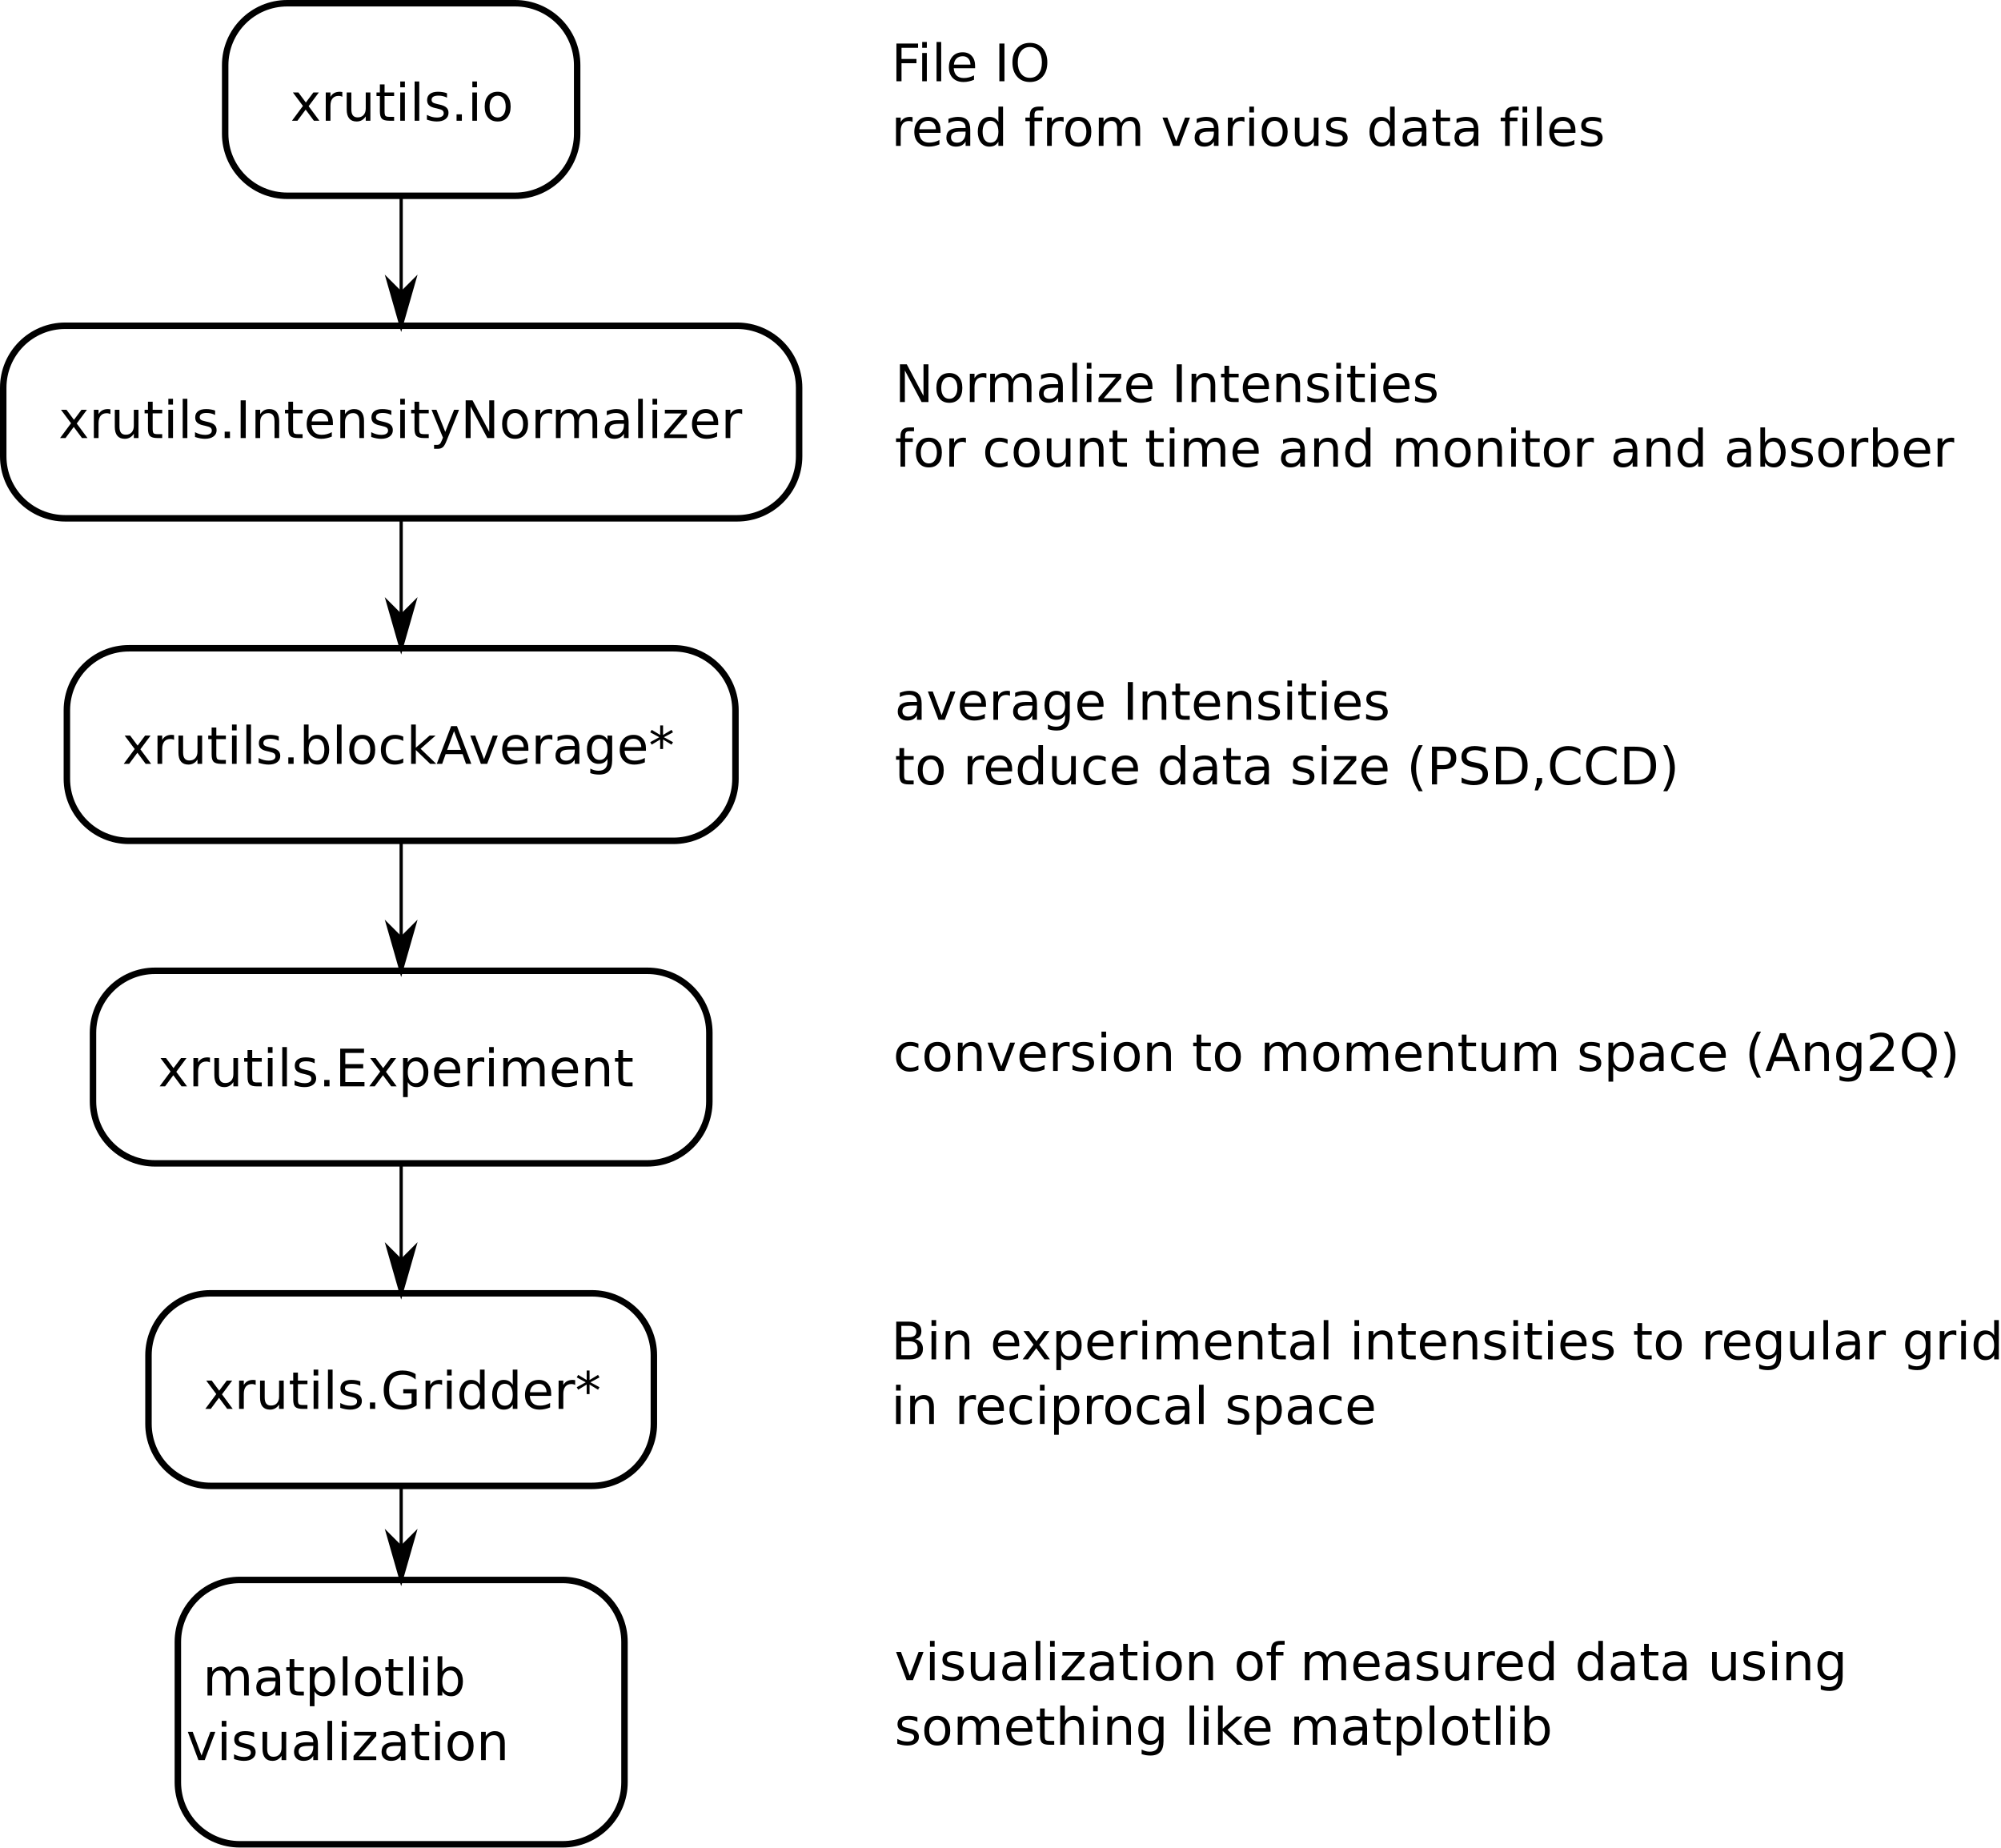
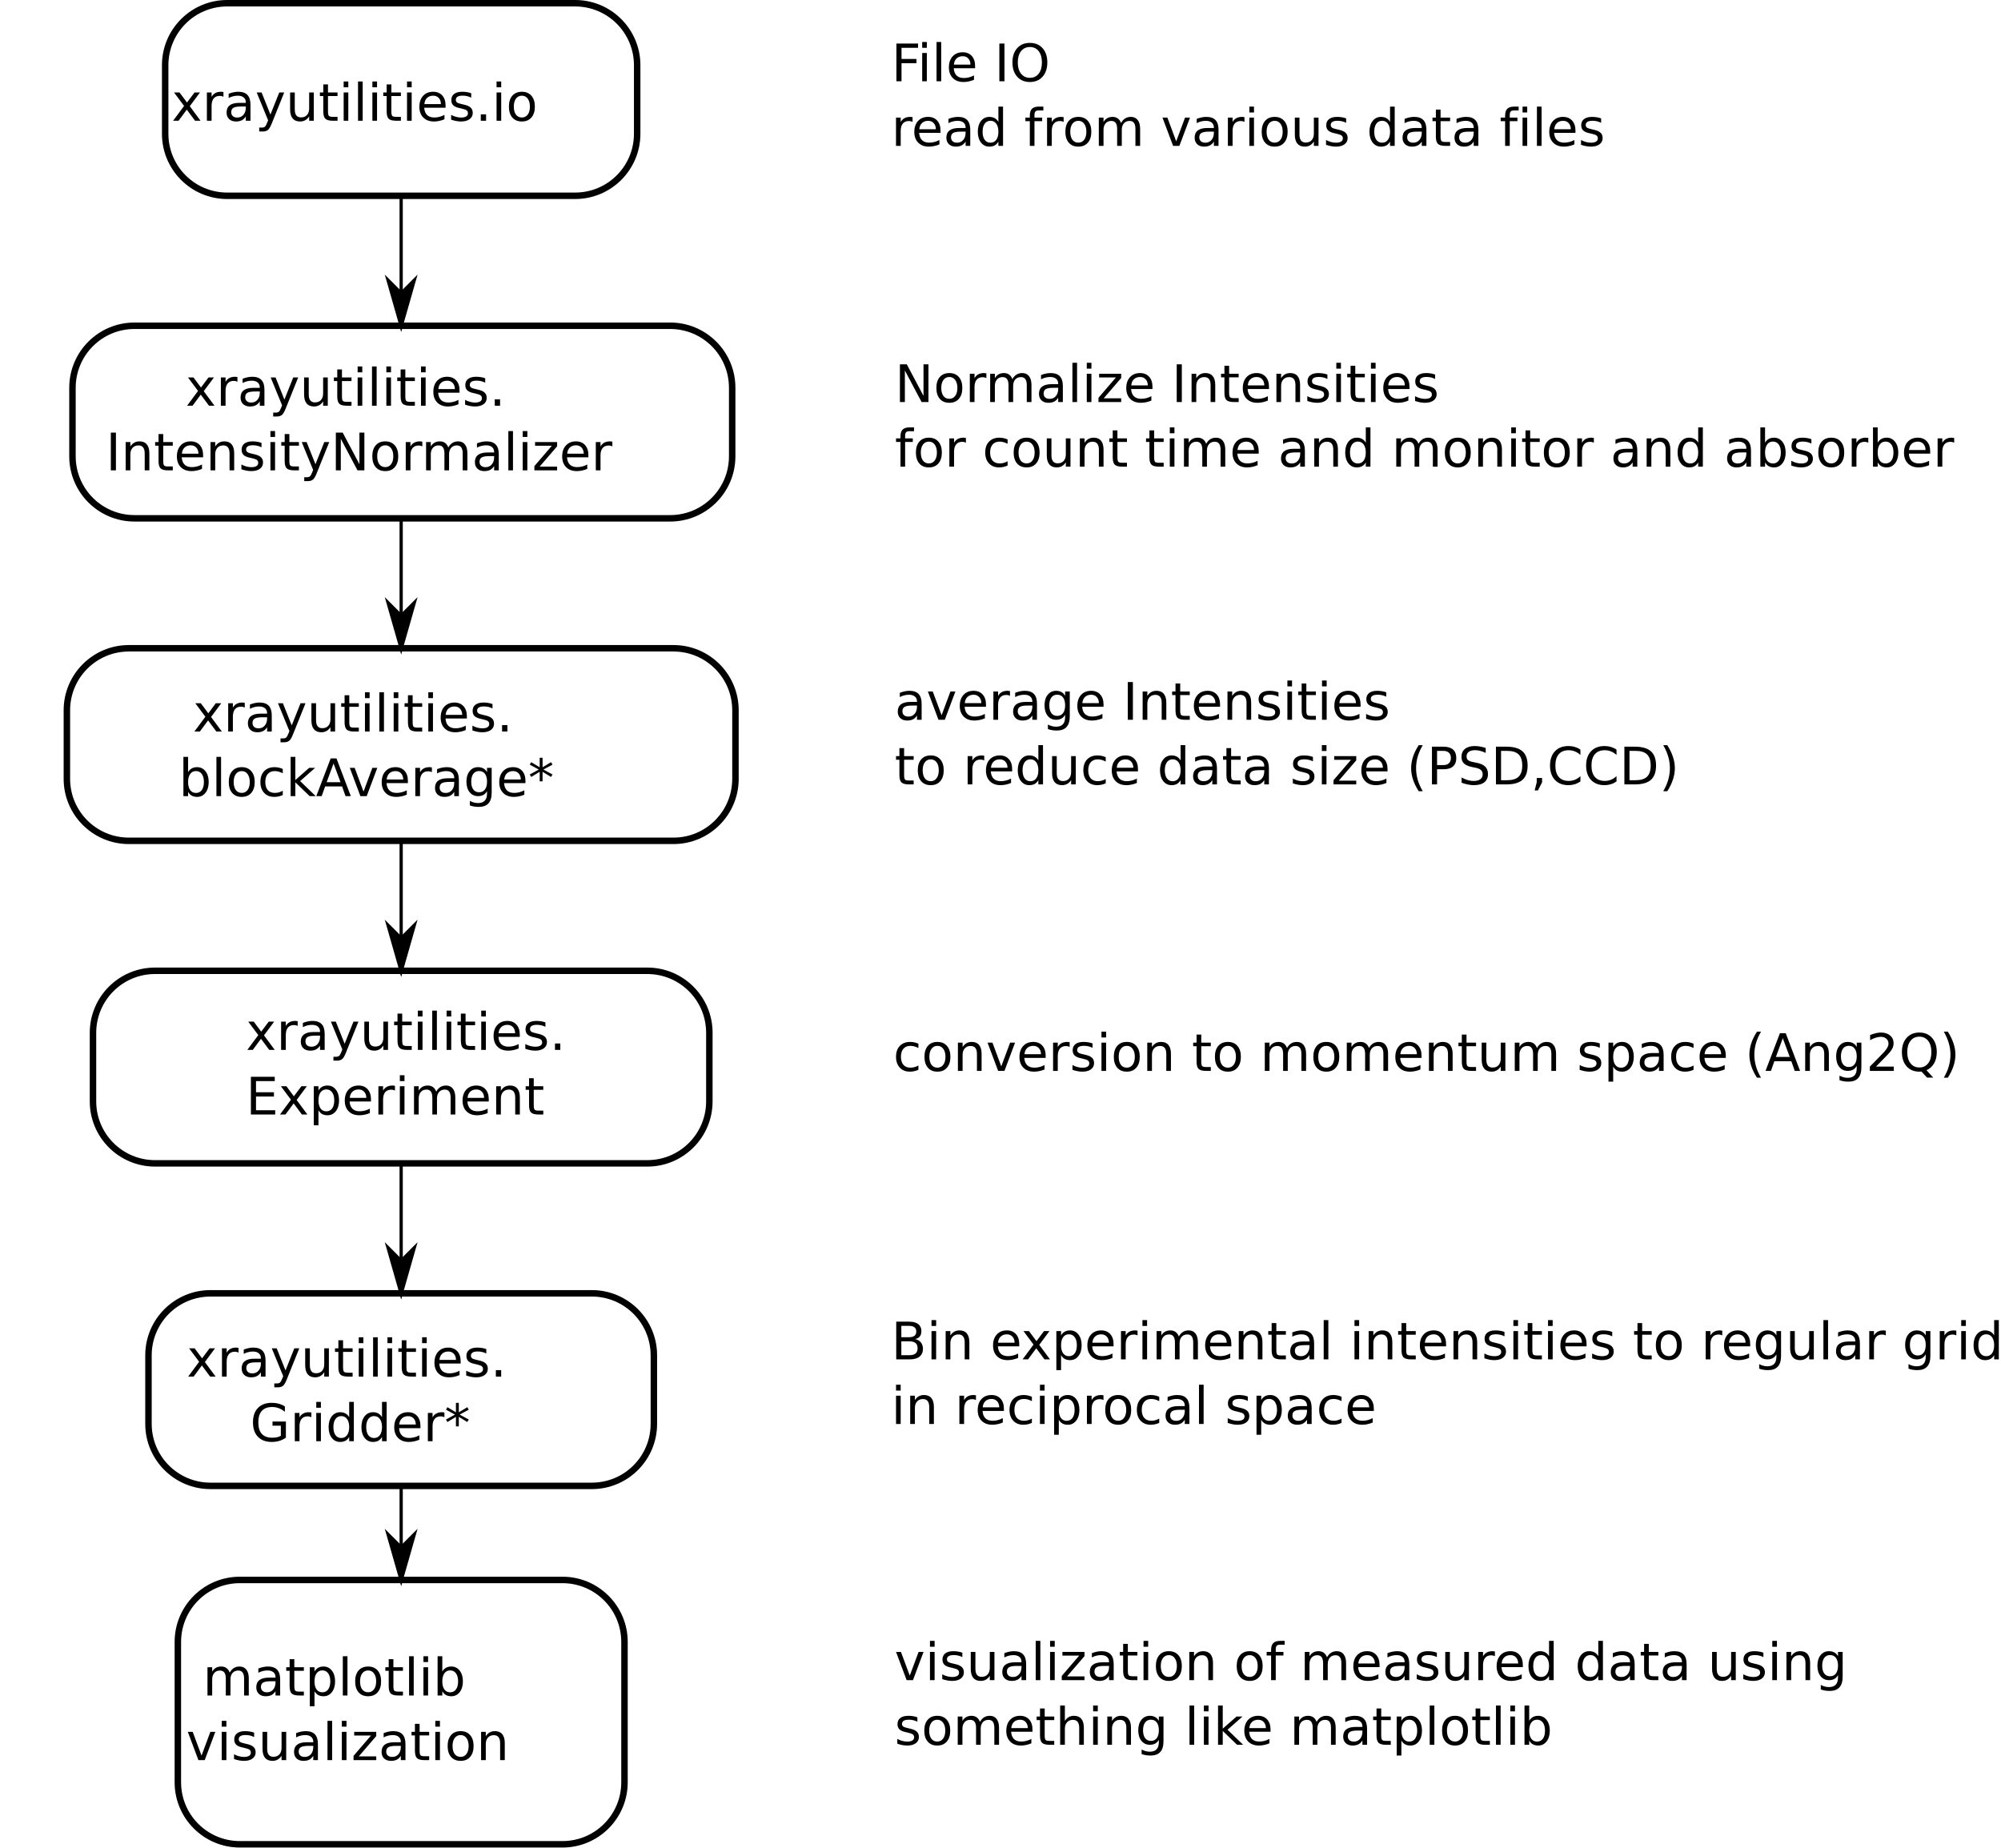
<svg xmlns="http://www.w3.org/2000/svg" width="619.278" height="571.822" id="svg2" version="1.1">
  <defs id="defs4">
    <marker orient="auto" refY="0" refX="0" id="Arrow1Lend" style="overflow:visible">
      <path id="path3978" d="M 0,0 5,-5 -12.5,0 5,5 0,0 z" style="fill-rule:evenodd;stroke:#000000;stroke-width:1pt;marker-start:none" transform="matrix(-0.8,0,0,-0.8,-10,0)" />
    </marker>
    <marker orient="auto" refY="0" refX="0" id="Arrow2Mend" style="overflow:visible">
      <path id="path4002" style="font-size:12px;fill-rule:evenodd;stroke-width:0.625;stroke-linejoin:round" d="M 8.719,4.034 -2.207,0.016 8.719,-4.002 c -1.745,2.372 -1.735,5.617 -6e-7,8.035 z" transform="scale(-0.6,-0.6)" />
    </marker>
  </defs>
  <g id="layer1" transform="translate(-42.51844,-47.27055)">
    <g id="g3873" transform="translate(-9.009489,-18.18275)">
-       <rect ry="19.193" rx="19.193" y="66.453" x="121.218" height="59.599" width="108.933" id="rect2858" style="color:#000000;fill:none;stroke:#000000;stroke-width:2;stroke-linecap:butt;stroke-linejoin:miter;stroke-miterlimit:4;stroke-opacity:1;stroke-dasharray:none;stroke-dashoffset:0;marker:none;visibility:visible;display:inline;overflow:visible;enable-background:accumulate" />
-       <text id="text2882" y="102.819" x="141.421" style="font-size:16px;font-style:normal;font-variant:normal;font-weight:normal;font-stretch:normal;line-height:125%;fill:none;stroke:#000000;stroke-width:1px;stroke-linecap:butt;stroke-linejoin:miter;stroke-opacity:1;font-family:Tymes;-inkscape-font-specification:Tymes" xml:space="preserve">
-         <tspan style="font-size:16px;font-style:normal;font-variant:normal;font-weight:normal;font-stretch:normal;text-align:start;line-height:125%;writing-mode:lr-tb;text-anchor:start;fill:#000000;fill-opacity:1;stroke:none;font-family:Bitstream Vera Sans;-inkscape-font-specification:Bitstream Vera Sans" y="102.819" x="141.421" id="tspan2884">xrutils.io</tspan>
+       <rect ry="19.193" rx="19.193" y="66.453" x="102.647" height="59.599" width="146.076" id="rect2858" style="color:#000000;fill:none;stroke:#000000;stroke-width:2;stroke-linecap:butt;stroke-linejoin:miter;stroke-miterlimit:4;stroke-opacity:1;stroke-dasharray:none;stroke-dashoffset:0;marker:none;visibility:visible;display:inline;overflow:visible;enable-background:accumulate" />
+       <text id="text2882" y="102.819" x="175.843" style="font-size:16px;font-style:normal;font-variant:normal;font-weight:normal;font-stretch:normal;line-height:125%;fill:none;stroke:#000000;stroke-width:1px;stroke-linecap:butt;stroke-linejoin:miter;stroke-opacity:1;font-family:Tymes;-inkscape-font-specification:Tymes" xml:space="preserve">
+         <tspan style="font-size:16px;font-style:normal;font-variant:normal;font-weight:normal;font-stretch:normal;text-align:center;line-height:125%;writing-mode:lr-tb;text-anchor:middle;fill:#000000;fill-opacity:1;stroke:none;font-family:Bitstream Vera Sans;-inkscape-font-specification:Bitstream Vera Sans" y="102.819" x="175.843" id="tspan2884">xrayutilities.io</tspan>
      </text>
    </g>
    <text xml:space="preserve" style="font-size:16px;font-style:normal;font-variant:normal;font-weight:normal;font-stretch:normal;line-height:125%;fill:none;stroke:#000000;stroke-width:1px;stroke-linecap:butt;stroke-linejoin:miter;stroke-opacity:1;font-family:Tymes;-inkscape-font-specification:Tymes" x="318.366" y="72.418" id="text2882-0">
      <tspan x="318.366" y="72.418" style="font-size:16px;font-style:normal;font-variant:normal;font-weight:normal;font-stretch:normal;text-align:start;line-height:125%;writing-mode:lr-tb;text-anchor:start;fill:#000000;fill-opacity:1;stroke:none;font-family:Bitstream Vera Sans;-inkscape-font-specification:Bitstream Vera Sans" id="tspan3683">File IO</tspan>
      <tspan x="318.366" y="92.418" style="font-size:16px;font-style:normal;font-variant:normal;font-weight:normal;font-stretch:normal;text-align:start;line-height:125%;writing-mode:lr-tb;text-anchor:start;fill:#000000;fill-opacity:1;stroke:none;font-family:Bitstream Vera Sans;-inkscape-font-specification:Bitstream Vera Sans" id="tspan3687">read from various data files</tspan>
    </text>
    <g id="g3878" transform="translate(-76.77159,-7.758899)">
-       <rect ry="19.193" rx="19.193" y="155.852" x="120.29" height="59.599" width="246.313" id="rect2858-9" style="color:#000000;fill:none;stroke:#000000;stroke-width:2;stroke-linecap:butt;stroke-linejoin:miter;stroke-miterlimit:4;stroke-opacity:1;stroke-dasharray:none;stroke-dashoffset:0;marker:none;visibility:visible;display:inline;overflow:visible;enable-background:accumulate" />
-       <text id="text2882-1" y="190.606" x="137.413" style="font-size:16px;font-style:normal;font-variant:normal;font-weight:normal;font-stretch:normal;line-height:125%;fill:none;stroke:#000000;stroke-width:1px;stroke-linecap:butt;stroke-linejoin:miter;stroke-opacity:1;font-family:Tymes;-inkscape-font-specification:Tymes" xml:space="preserve">
-         <tspan style="font-size:16px;font-style:normal;font-variant:normal;font-weight:normal;font-stretch:normal;text-align:start;line-height:125%;writing-mode:lr-tb;text-anchor:start;fill:#000000;fill-opacity:1;stroke:none;font-family:Bitstream Vera Sans;-inkscape-font-specification:Bitstream Vera Sans" y="190.606" x="137.413" id="tspan2884-2">xrutils.IntensityNormalizer</tspan>
+       <rect ry="19.193" rx="19.193" y="155.852" x="141.719" height="59.599" width="204.171" id="rect2858-9" style="color:#000000;fill:none;stroke:#000000;stroke-width:2;stroke-linecap:butt;stroke-linejoin:miter;stroke-miterlimit:4;stroke-opacity:1;stroke-dasharray:none;stroke-dashoffset:0;marker:none;visibility:visible;display:inline;overflow:visible;enable-background:accumulate" />
+       <text id="text2882-1" y="180.606" x="244.97" style="font-size:16px;font-style:normal;font-variant:normal;font-weight:normal;font-stretch:normal;line-height:125%;fill:none;stroke:#000000;stroke-width:1px;stroke-linecap:butt;stroke-linejoin:miter;stroke-opacity:1;font-family:Tymes;-inkscape-font-specification:Tymes" xml:space="preserve">
+         <tspan style="font-size:16px;font-style:normal;font-variant:normal;font-weight:normal;font-stretch:normal;text-align:center;line-height:125%;writing-mode:lr-tb;text-anchor:middle;fill:#000000;fill-opacity:1;stroke:none;font-family:Bitstream Vera Sans;-inkscape-font-specification:Bitstream Vera Sans" y="180.606" x="244.97" id="tspan2884-2">xrayutilities.</tspan>
+         <tspan style="font-size:16px;font-style:normal;font-variant:normal;font-weight:normal;font-stretch:normal;text-align:center;line-height:125%;writing-mode:lr-tb;text-anchor:middle;fill:#000000;fill-opacity:1;stroke:none;font-family:Bitstream Vera Sans;-inkscape-font-specification:Bitstream Vera Sans" y="200.606" x="244.97" id="tspan3048">IntensityNormalizer</tspan>
      </text>
    </g>
    <g id="g3885" transform="translate(-58.08378,5.190358)">
      <rect ry="19.193" rx="19.193" y="242.725" x="121.3" height="59.599" width="206.917" id="rect2858-1" style="color:#000000;fill:none;stroke:#000000;stroke-width:2;stroke-linecap:butt;stroke-linejoin:miter;stroke-miterlimit:4;stroke-opacity:1;stroke-dasharray:none;stroke-dashoffset:0;marker:none;visibility:visible;display:inline;overflow:visible;enable-background:accumulate" />
-       <text id="text2882-5" y="278.489" x="138.424" style="font-size:16px;font-style:normal;font-variant:normal;font-weight:normal;font-stretch:normal;line-height:125%;fill:none;stroke:#000000;stroke-width:1px;stroke-linecap:butt;stroke-linejoin:miter;stroke-opacity:1;font-family:Tymes;-inkscape-font-specification:Tymes" xml:space="preserve">
-         <tspan style="font-size:16px;font-style:normal;font-variant:normal;font-weight:normal;font-stretch:normal;text-align:start;line-height:125%;writing-mode:lr-tb;text-anchor:start;fill:#000000;fill-opacity:1;stroke:none;font-family:Bitstream Vera Sans;-inkscape-font-specification:Bitstream Vera Sans" y="278.489" x="138.424" id="tspan2884-5">xrutils.blockAverage*</tspan>
+       <text id="text2882-5" y="268.489" x="228.549" style="font-size:16px;font-style:normal;font-variant:normal;font-weight:normal;font-stretch:normal;line-height:125%;fill:none;stroke:#000000;stroke-width:1px;stroke-linecap:butt;stroke-linejoin:miter;stroke-opacity:1;font-family:Tymes;-inkscape-font-specification:Tymes" xml:space="preserve">
+         <tspan style="font-size:16px;font-style:normal;font-variant:normal;font-weight:normal;font-stretch:normal;text-align:center;line-height:125%;writing-mode:lr-tb;text-anchor:middle;fill:#000000;fill-opacity:1;stroke:none;font-family:Bitstream Vera Sans;-inkscape-font-specification:Bitstream Vera Sans" y="268.489" x="228.549" id="tspan2884-5">xrayutilities.</tspan>
+         <tspan style="font-size:16px;font-style:normal;font-variant:normal;font-weight:normal;font-stretch:normal;text-align:center;line-height:125%;writing-mode:lr-tb;text-anchor:middle;fill:#000000;fill-opacity:1;stroke:none;font-family:Bitstream Vera Sans;-inkscape-font-specification:Bitstream Vera Sans" y="288.489" x="228.549" id="tspan3050">blockAverage*</tspan>
      </text>
    </g>
    <text xml:space="preserve" style="font-size:16px;font-style:normal;font-variant:normal;font-weight:normal;font-stretch:normal;line-height:125%;fill:none;stroke:#000000;stroke-width:1px;stroke-linecap:butt;stroke-linejoin:miter;stroke-opacity:1;font-family:Tymes;-inkscape-font-specification:Tymes" x="319.452" y="171.703" id="text2882-2">
      <tspan id="tspan2884-53" x="319.452" y="171.703" style="font-size:16px;font-style:normal;font-variant:normal;font-weight:normal;font-stretch:normal;text-align:start;line-height:125%;writing-mode:lr-tb;text-anchor:start;fill:#000000;fill-opacity:1;stroke:none;font-family:Bitstream Vera Sans;-inkscape-font-specification:Bitstream Vera Sans">Normalize Intensities </tspan>
      <tspan x="319.452" y="191.703" style="font-size:16px;font-style:normal;font-variant:normal;font-weight:normal;font-stretch:normal;text-align:start;line-height:125%;writing-mode:lr-tb;text-anchor:start;fill:#000000;fill-opacity:1;stroke:none;font-family:Bitstream Vera Sans;-inkscape-font-specification:Bitstream Vera Sans" id="tspan3781">for count time and monitor and absorber</tspan>
    </text>
    <text xml:space="preserve" style="font-size:16px;font-style:normal;font-variant:normal;font-weight:normal;font-stretch:normal;line-height:125%;fill:none;stroke:#000000;stroke-width:1px;stroke-linecap:butt;stroke-linejoin:miter;stroke-opacity:1;font-family:Tymes;-inkscape-font-specification:Tymes" x="319.39" y="270.046" id="text2882-2-6">
      <tspan x="319.39" y="270.046" style="font-size:16px;font-style:normal;font-variant:normal;font-weight:normal;font-stretch:normal;text-align:start;line-height:125%;writing-mode:lr-tb;text-anchor:start;fill:#000000;fill-opacity:1;stroke:none;font-family:Bitstream Vera Sans;-inkscape-font-specification:Bitstream Vera Sans" id="tspan3781-0">average Intensities </tspan>
      <tspan x="319.39" y="290.046" style="font-size:16px;font-style:normal;font-variant:normal;font-weight:normal;font-stretch:normal;text-align:start;line-height:125%;writing-mode:lr-tb;text-anchor:start;fill:#000000;fill-opacity:1;stroke:none;font-family:Bitstream Vera Sans;-inkscape-font-specification:Bitstream Vera Sans" id="tspan3813">to reduce data size (PSD,CCD)</tspan>
    </text>
    <g id="g3890" transform="translate(-62.62947,-9.134555)">
      <rect ry="19.193" rx="19.193" y="356.872" x="133.927" height="59.599" width="190.755" id="rect2858-1-2" style="color:#000000;fill:none;stroke:#000000;stroke-width:2;stroke-linecap:butt;stroke-linejoin:miter;stroke-miterlimit:4;stroke-opacity:1;stroke-dasharray:none;stroke-dashoffset:0;marker:none;visibility:visible;display:inline;overflow:visible;enable-background:accumulate" />
-       <text id="text2882-5-5" y="392.637" x="154.081" style="font-size:16px;font-style:normal;font-variant:normal;font-weight:normal;font-stretch:normal;line-height:125%;fill:none;stroke:#000000;stroke-width:1px;stroke-linecap:butt;stroke-linejoin:miter;stroke-opacity:1;font-family:Tymes;-inkscape-font-specification:Tymes" xml:space="preserve">
-         <tspan style="font-size:16px;font-style:normal;font-variant:normal;font-weight:normal;font-stretch:normal;text-align:start;line-height:125%;writing-mode:lr-tb;text-anchor:start;fill:#000000;fill-opacity:1;stroke:none;font-family:Bitstream Vera Sans;-inkscape-font-specification:Bitstream Vera Sans" y="392.637" x="154.081" id="tspan2884-5-1">xrutils.Experiment</tspan>
+       <text id="text2882-5-5" y="381.351" x="181.224" style="font-size:16px;font-style:normal;font-variant:normal;font-weight:normal;font-stretch:normal;line-height:125%;fill:none;stroke:#000000;stroke-width:1px;stroke-linecap:butt;stroke-linejoin:miter;stroke-opacity:1;font-family:Tymes;-inkscape-font-specification:Tymes" xml:space="preserve">
+         <tspan style="font-size:16px;font-style:normal;font-variant:normal;font-weight:normal;font-stretch:normal;text-align:start;line-height:125%;writing-mode:lr-tb;text-anchor:start;fill:#000000;fill-opacity:1;stroke:none;font-family:Bitstream Vera Sans;-inkscape-font-specification:Bitstream Vera Sans" y="381.351" x="181.224" id="tspan2884-5-1">xrayutilities.</tspan>
+         <tspan style="font-size:16px;font-style:normal;font-variant:normal;font-weight:normal;font-stretch:normal;text-align:start;line-height:125%;writing-mode:lr-tb;text-anchor:start;fill:#000000;fill-opacity:1;stroke:none;font-family:Bitstream Vera Sans;-inkscape-font-specification:Bitstream Vera Sans" y="401.351" x="181.224" id="tspan3052">Experiment</tspan>
      </text>
    </g>
    <g id="g3895" transform="translate(2.020292,-28.5102)">
      <rect ry="19.193" rx="19.193" y="476.07" x="86.45" height="59.599" width="156.41" id="rect2858-1-1" style="color:#000000;fill:none;stroke:#000000;stroke-width:2;stroke-linecap:butt;stroke-linejoin:miter;stroke-miterlimit:4;stroke-opacity:1;stroke-dasharray:none;stroke-dashoffset:0;marker:none;visibility:visible;display:inline;overflow:visible;enable-background:accumulate" />
-       <text id="text2882-5-3" y="511.834" x="103.573" style="font-size:16px;font-style:normal;font-variant:normal;font-weight:normal;font-stretch:normal;line-height:125%;fill:none;stroke:#000000;stroke-width:1px;stroke-linecap:butt;stroke-linejoin:miter;stroke-opacity:1;font-family:Tymes;-inkscape-font-specification:Tymes" xml:space="preserve">
-         <tspan style="font-size:16px;font-style:normal;font-variant:normal;font-weight:normal;font-stretch:normal;text-align:start;line-height:125%;writing-mode:lr-tb;text-anchor:start;fill:#000000;fill-opacity:1;stroke:none;font-family:Bitstream Vera Sans;-inkscape-font-specification:Bitstream Vera Sans" y="511.834" x="103.573" id="tspan2884-5-7">xrutils.Gridder*</tspan>
+       <text id="text2882-5-3" y="501.834" x="166.523" style="font-size:16px;font-style:normal;font-variant:normal;font-weight:normal;font-stretch:normal;line-height:125%;fill:none;stroke:#000000;stroke-width:1px;stroke-linecap:butt;stroke-linejoin:miter;stroke-opacity:1;font-family:Tymes;-inkscape-font-specification:Tymes" xml:space="preserve">
+         <tspan style="font-size:16px;font-style:normal;font-variant:normal;font-weight:normal;font-stretch:normal;text-align:center;line-height:125%;writing-mode:lr-tb;text-anchor:middle;fill:#000000;fill-opacity:1;stroke:none;font-family:Bitstream Vera Sans;-inkscape-font-specification:Bitstream Vera Sans" y="501.834" x="166.523" id="tspan2884-5-7">xrayutilities.</tspan>
+         <tspan style="font-size:16px;font-style:normal;font-variant:normal;font-weight:normal;font-stretch:normal;text-align:center;line-height:125%;writing-mode:lr-tb;text-anchor:middle;fill:#000000;fill-opacity:1;stroke:none;font-family:Bitstream Vera Sans;-inkscape-font-specification:Bitstream Vera Sans" y="521.834" x="166.523" id="tspan3054">Gridder*</tspan>
      </text>
    </g>
    <g id="g3900" transform="translate(9.091368,-79.20053)">
      <rect ry="19.193" rx="19.193" y="615.471" x="88.47" height="81.822" width="138.227" id="rect2858-1-12" style="color:#000000;fill:none;stroke:#000000;stroke-width:2;stroke-linecap:butt;stroke-linejoin:miter;stroke-miterlimit:4;stroke-opacity:1;stroke-dasharray:none;stroke-dashoffset:0;marker:none;visibility:visible;display:inline;overflow:visible;enable-background:accumulate" />
      <text id="text2882-5-1" y="651.236" x="155.594" style="font-size:16px;font-style:normal;font-variant:normal;font-weight:normal;font-stretch:normal;line-height:125%;fill:none;stroke:#000000;stroke-width:1px;stroke-linecap:butt;stroke-linejoin:miter;stroke-opacity:1;font-family:Tymes;-inkscape-font-specification:Tymes" xml:space="preserve">
        <tspan style="font-size:16px;font-style:normal;font-variant:normal;font-weight:normal;font-stretch:normal;text-align:center;line-height:125%;writing-mode:lr-tb;text-anchor:middle;fill:#000000;fill-opacity:1;stroke:none;font-family:Bitstream Vera Sans;-inkscape-font-specification:Bitstream Vera Sans" y="651.236" x="155.594" id="tspan2884-5-0">matplotlib</tspan>
        <tspan id="tspan3869" style="font-size:16px;font-style:normal;font-variant:normal;font-weight:normal;font-stretch:normal;text-align:center;line-height:125%;writing-mode:lr-tb;text-anchor:middle;fill:#000000;fill-opacity:1;stroke:none;font-family:Bitstream Vera Sans;-inkscape-font-specification:Bitstream Vera Sans" y="671.236" x="155.594">visualization</tspan>
      </text>
    </g>
    <text xml:space="preserve" style="font-size:16px;font-style:normal;font-variant:normal;font-weight:normal;font-stretch:normal;line-height:125%;fill:none;stroke:#000000;stroke-width:1px;stroke-linecap:butt;stroke-linejoin:miter;stroke-opacity:1;font-family:Tymes;-inkscape-font-specification:Tymes" x="318.937" y="378.72" id="text2882-2-6-3">
      <tspan x="318.937" y="378.72" style="font-size:16px;font-style:normal;font-variant:normal;font-weight:normal;font-stretch:normal;text-align:start;line-height:125%;writing-mode:lr-tb;text-anchor:start;fill:#000000;fill-opacity:1;stroke:none;font-family:Bitstream Vera Sans;-inkscape-font-specification:Bitstream Vera Sans" id="tspan3813-2">conversion to momentum space (Ang2Q)</tspan>
    </text>
    <text xml:space="preserve" style="font-size:16px;font-style:normal;font-variant:normal;font-weight:normal;font-stretch:normal;line-height:125%;fill:none;stroke:#000000;stroke-width:1px;stroke-linecap:butt;stroke-linejoin:miter;stroke-opacity:1;font-family:Tymes;-inkscape-font-specification:Tymes" x="318.312" y="468.005" id="text2882-2-6-2">
      <tspan x="318.312" y="468.005" style="font-size:16px;font-style:normal;font-variant:normal;font-weight:normal;font-stretch:normal;text-align:start;line-height:125%;writing-mode:lr-tb;text-anchor:start;fill:#000000;fill-opacity:1;stroke:none;font-family:Bitstream Vera Sans;-inkscape-font-specification:Bitstream Vera Sans" id="tspan3813-5">Bin experimental intensities to regular grid</tspan>
      <tspan x="318.312" y="488.005" style="font-size:16px;font-style:normal;font-variant:normal;font-weight:normal;font-stretch:normal;text-align:start;line-height:125%;writing-mode:lr-tb;text-anchor:start;fill:#000000;fill-opacity:1;stroke:none;font-family:Bitstream Vera Sans;-inkscape-font-specification:Bitstream Vera Sans" id="tspan3964">in reciprocal space</tspan>
    </text>
    <text xml:space="preserve" style="font-size:16px;font-style:normal;font-variant:normal;font-weight:normal;font-stretch:normal;line-height:125%;fill:none;stroke:#000000;stroke-width:1px;stroke-linecap:butt;stroke-linejoin:miter;stroke-opacity:1;font-family:Tymes;-inkscape-font-specification:Tymes" x="319.343" y="567.289" id="text2882-2-6-1">
      <tspan x="319.343" y="567.289" style="font-size:16px;font-style:normal;font-variant:normal;font-weight:normal;font-stretch:normal;text-align:start;line-height:125%;writing-mode:lr-tb;text-anchor:start;fill:#000000;fill-opacity:1;stroke:none;font-family:Bitstream Vera Sans;-inkscape-font-specification:Bitstream Vera Sans" id="tspan3813-8">visualization of measured data using </tspan>
      <tspan x="319.343" y="587.289" style="font-size:16px;font-style:normal;font-variant:normal;font-weight:normal;font-stretch:normal;text-align:start;line-height:125%;writing-mode:lr-tb;text-anchor:start;fill:#000000;fill-opacity:1;stroke:none;font-family:Bitstream Vera Sans;-inkscape-font-specification:Bitstream Vera Sans" id="tspan3968">something like matplotlib</tspan>
    </text>
    <path style="fill:none;stroke:#000000;stroke-width:1px;stroke-linecap:butt;stroke-linejoin:miter;stroke-opacity:1;marker-end:url(#Arrow1Lend)" d="m 166.675,107.87 0,40.223" id="path3970" />
    <path style="fill:none;stroke:#000000;stroke-width:1px;stroke-linecap:butt;stroke-linejoin:miter;stroke-opacity:1;marker-end:url(#Arrow1Lend)" d="m 166.675,207.692 0,40.223" id="path4608" />
    <path style="fill:none;stroke:#000000;stroke-width:1px;stroke-linecap:butt;stroke-linejoin:miter;stroke-opacity:1;marker-end:url(#Arrow1Lend)" d="m 166.675,307.514 0,40.223" id="path4796" />
    <path style="fill:none;stroke:#000000;stroke-width:1px;stroke-linecap:butt;stroke-linejoin:miter;stroke-opacity:1;marker-end:url(#Arrow1Lend)" d="m 166.675,407.337 0,40.223" id="path4984" />
    <path style="fill:none;stroke:#000000;stroke-width:1px;stroke-linecap:butt;stroke-linejoin:miter;stroke-opacity:1;marker-end:url(#Arrow1Lend)" d="m 166.675,507.159 0,29.112" id="path5172" />
  </g>
</svg>
